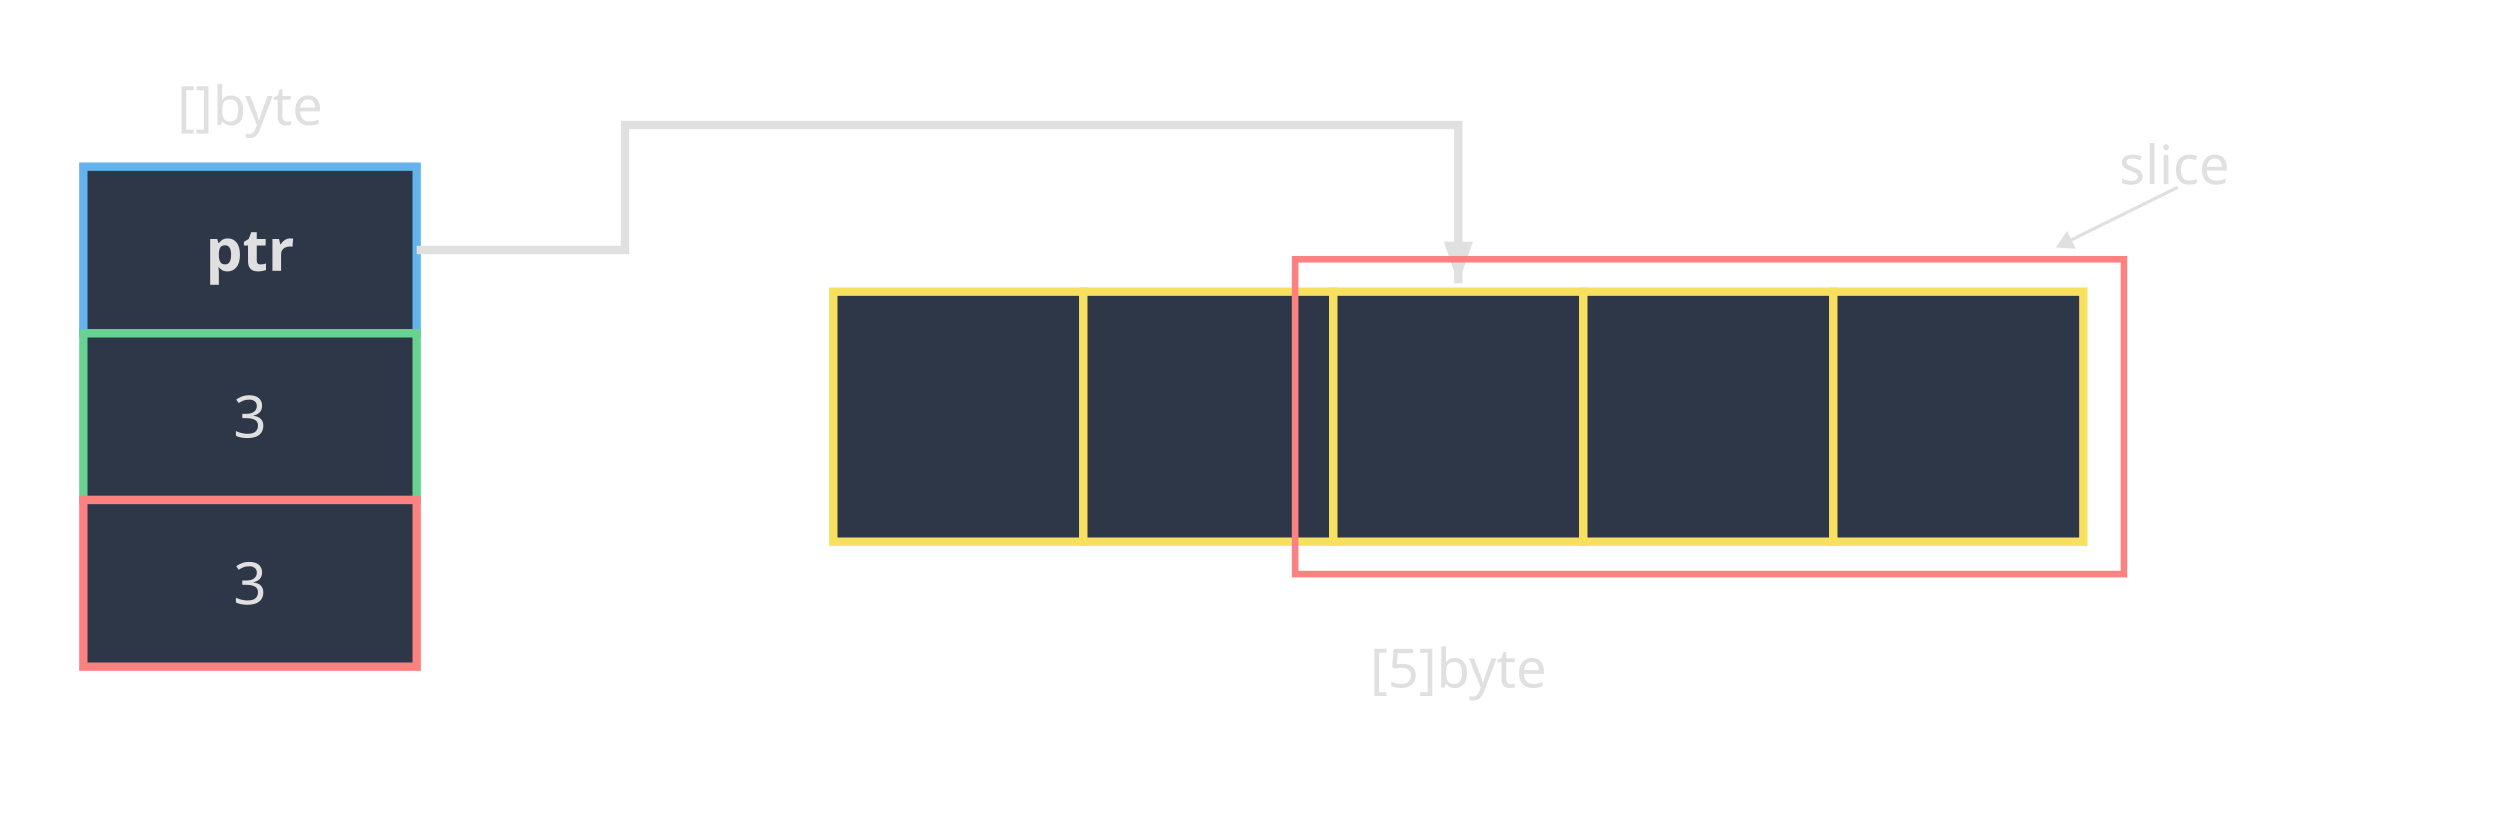
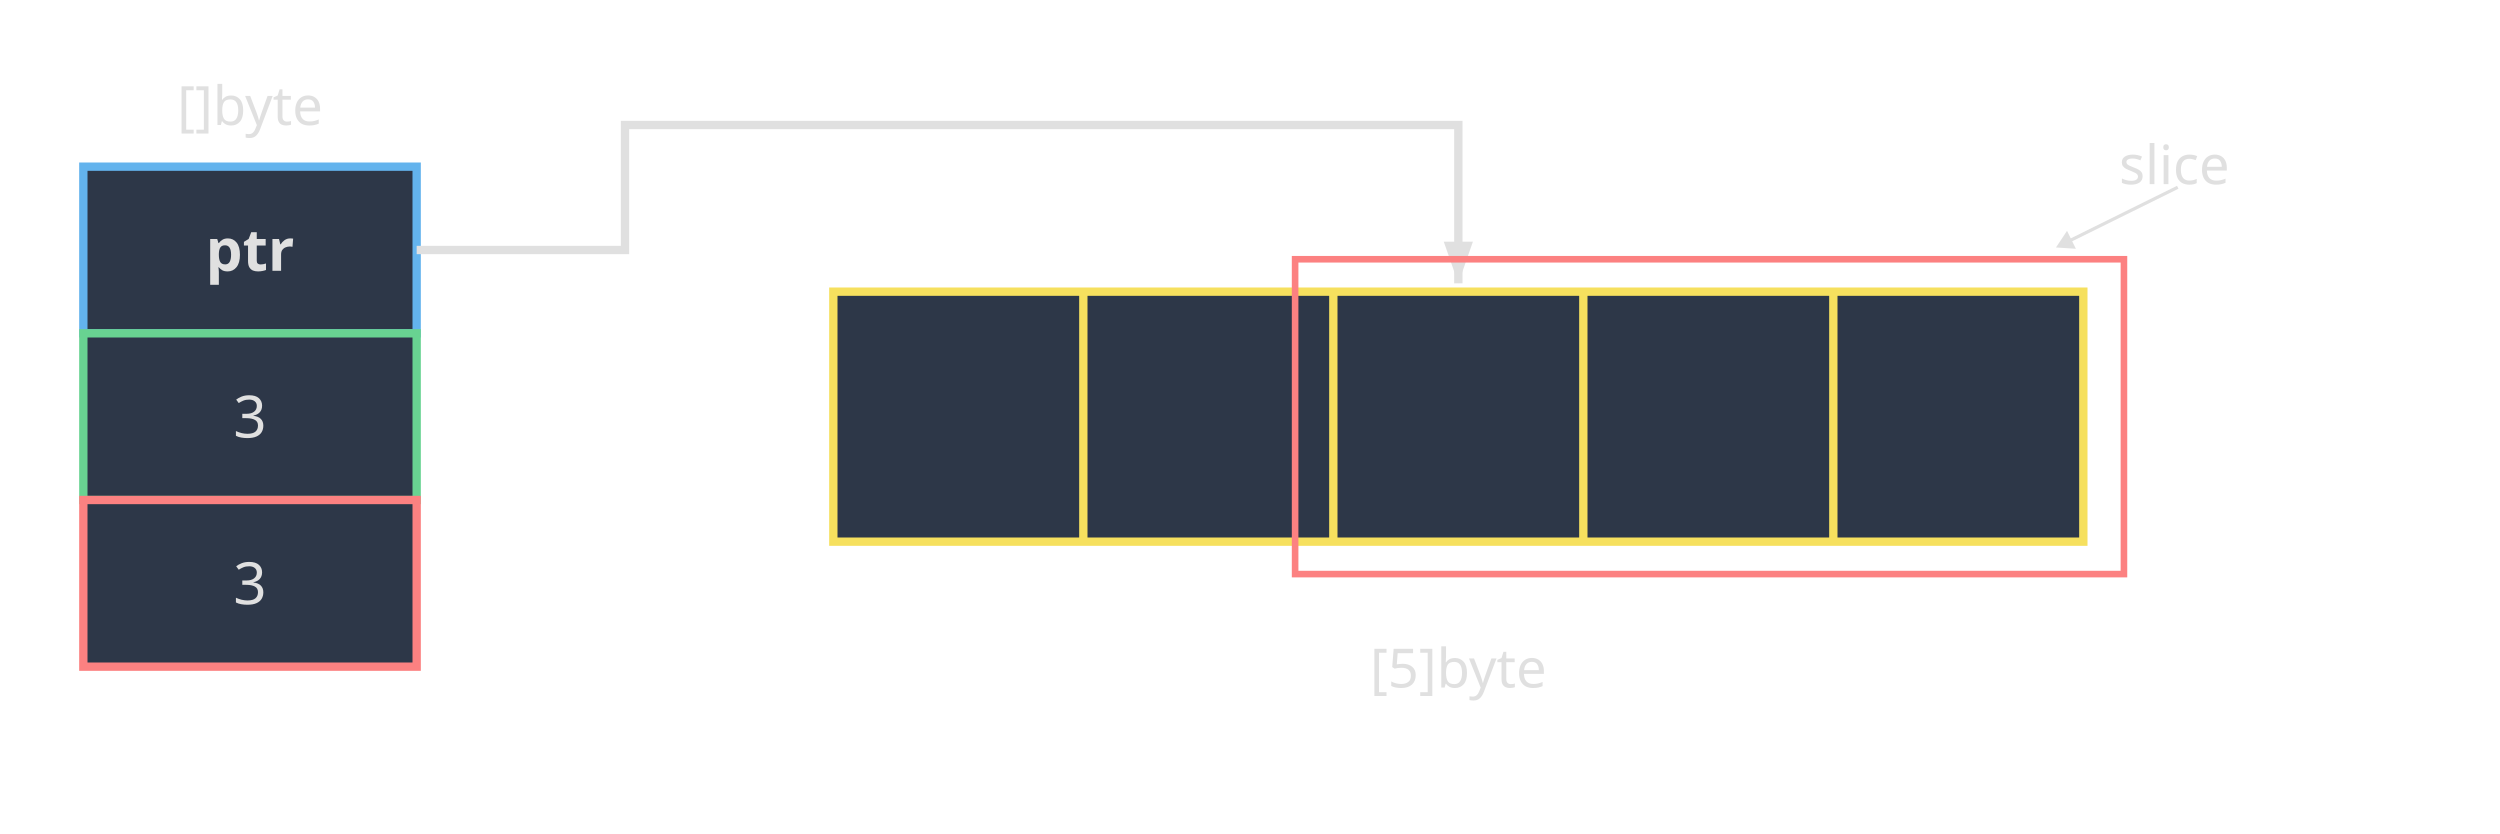
- <svg xmlns="http://www.w3.org/2000/svg" width="600" height="200" viewBox="0 0 600 200" version="1.1" id="svg9">
-   <defs id="defs1">
-     <marker id="arrowhead-3-dark" markerWidth="5" markerHeight="3.5" refX="5" refY="1.75" orient="auto">
-       <polygon points="0 0, 5 1.75, 0 3.5" fill="#e0e0e0" id="polygon1" />
+ <svg xmlns="http://www.w3.org/2000/svg" width="600" height="200" viewBox="0 0 600 200">
+   <defs>
+     <marker id="a" markerHeight="3.5" markerWidth="5" orient="auto" refX="5" refY="1.75">
+       <path fill="#e0e0e0" d="m0 0 5 1.75L0 3.5z" />
    </marker>
-     <marker style="overflow:visible" id="Triangle" refX="0" refY="0" orient="auto-start-reverse" markerWidth="1" markerHeight="1" viewBox="0 0 1 1" preserveAspectRatio="xMidYMid">
-       <path transform="scale(0.5)" style="fill:context-stroke;fill-rule:evenodd;stroke:context-stroke;stroke-width:1pt" d="M 5.77,0 -2.88,5 V -5 Z" id="path135" />
+     <marker id="b" markerHeight="1" markerWidth="1" orient="auto-start-reverse" preserveAspectRatio="xMidYMid" refX="0" refY="0" style="overflow:visible" viewBox="0 0 1 1">
+       <path d="m5.77 0-8.65 5V-5Z" style="fill:context-stroke;fill-rule:evenodd;stroke:context-stroke;stroke-width:1pt" transform="scale(.5)" />
    </marker>
  </defs>
-   <text x="60" y="30" font-family="ui-sans-serif, system-ui, sans-serif" font-size="13" fill="#e0e0e0" text-anchor="middle" id="text1">[]byte</text>
-   <text x="350" y="165" font-family="ui-sans-serif, system-ui, sans-serif" font-size="13" fill="#e0e0e0" text-anchor="middle" id="text2">[5]byte</text>
-   <rect x="20" y="40" width="80" height="40" fill="#2d3748" stroke="#63b3ed" stroke-width="2" id="rect2" />
-   <text x="60" y="65" font-family="ui-sans-serif, system-ui, sans-serif" font-size="14" fill="#e0e0e0" text-anchor="middle" font-weight="bold" id="text3">ptr</text>
-   <rect x="20" y="80" width="80" height="40" fill="#2d3748" stroke="#68d391" stroke-width="2" id="rect3" />
-   <text x="60" y="105" font-family="ui-sans-serif, system-ui, sans-serif" font-size="14" fill="#e0e0e0" text-anchor="middle" id="text4">3</text>
-   <rect x="20" y="120" width="80" height="40" fill="#2d3748" stroke="#fc8181" stroke-width="2" id="rect4" />
-   <text x="60" y="145" font-family="ui-sans-serif, system-ui, sans-serif" font-size="14" fill="#e0e0e0" text-anchor="middle" id="text5">3</text>
-   <rect x="200" y="70" width="60" height="60" fill="#2d3748" stroke="#f6e05e" stroke-width="2" id="rect5" />
-   <rect x="260" y="70" width="60" height="60" fill="#2d3748" stroke="#f6e05e" stroke-width="2" id="rect6" />
-   <rect x="320" y="70" width="60" height="60" fill="#2d3748" stroke="#f6e05e" stroke-width="2" id="rect7" />
-   <rect x="380" y="70" width="60" height="60" fill="#2d3748" stroke="#f6e05e" stroke-width="2" id="rect8" />
-   <rect x="440" y="70" width="60" height="60" fill="#2d3748" stroke="#f6e05e" stroke-width="2" id="rect9" />
-   <path d="M 100 60 L 150 60 L 150 30 L 350 30 L 350 68" fill="none" stroke="#e0e0e0" stroke-width="2" marker-end="url(#arrowhead-3-dark)" id="path9" />
-   <rect style="fill:#000000;fill-opacity:0;stroke:#fc8181;stroke-width:1.584;stroke-dasharray:none;stroke-opacity:1" id="rect10" width="198.92" height="75.561" x="310.826" y="62.22" />
-   <g id="g1" transform="translate(-2.847449,-0.06469829)">
-     <text x="524.687" y="44.262" font-family="ui-sans-serif, system-ui, sans-serif" font-size="13px" fill="#e0e0e0" text-anchor="middle" id="text2-7">slice</text>
-     <path style="fill:none;fill-rule:evenodd;stroke:#e0e0e0;stroke-width:0.78px;stroke-linecap:butt;stroke-linejoin:miter;stroke-opacity:1;marker-end:url(#Triangle)" d="M 525.505,45.006 498.759,58.234" id="path10" />
-   </g>
+   <text x="60" y="30" fill="#e0e0e0" font-family="ui-sans-serif, system-ui, sans-serif" font-size="13" text-anchor="middle">[]byte</text>
+   <text x="350" y="165" fill="#e0e0e0" font-family="ui-sans-serif, system-ui, sans-serif" font-size="13" text-anchor="middle">[5]byte</text>
+   <path fill="#2d3748" stroke="#63b3ed" stroke-width="2" d="M20 40h80v40H20z" />
+   <text x="60" y="65" fill="#e0e0e0" font-family="ui-sans-serif, system-ui, sans-serif" font-size="14" font-weight="bold" text-anchor="middle">ptr</text>
+   <path fill="#2d3748" stroke="#68d391" stroke-width="2" d="M20 80h80v40H20z" />
+   <text x="60" y="105" fill="#e0e0e0" font-family="ui-sans-serif, system-ui, sans-serif" font-size="14" text-anchor="middle">3</text>
+   <path fill="#2d3748" stroke="#fc8181" stroke-width="2" d="M20 120h80v40H20z" />
+   <text x="60" y="145" fill="#e0e0e0" font-family="ui-sans-serif, system-ui, sans-serif" font-size="14" text-anchor="middle">3</text>
+   <path fill="#2d3748" stroke="#f6e05e" stroke-width="2" d="M200 70h60v60h-60zM260 70h60v60h-60zM320 70h60v60h-60zM380 70h60v60h-60zM440 70h60v60h-60z" />
+   <path fill="none" stroke="#e0e0e0" stroke-width="2" marker-end="url(#a)" d="M100 60h50V30h200v38" />
+   <path fill="none" d="M310.826 62.22h198.92v75.561h-198.92z" style="fill:#000;fill-opacity:0;stroke:#fc8181;stroke-width:1.584;stroke-dasharray:none;stroke-opacity:1" />
+   <text x="524.687" y="44.262" fill="#e0e0e0" font-family="ui-sans-serif, system-ui, sans-serif" font-size="13" text-anchor="middle" transform="translate(-2.847 -.065)">slice</text>
+   <path d="m525.505 45.006-26.746 13.228" style="fill:none;fill-rule:evenodd;stroke:#e0e0e0;stroke-width:.78px;stroke-linecap:butt;stroke-linejoin:miter;stroke-opacity:1;marker-end:url(#b)" transform="translate(-2.847 -.065)" />
</svg>
